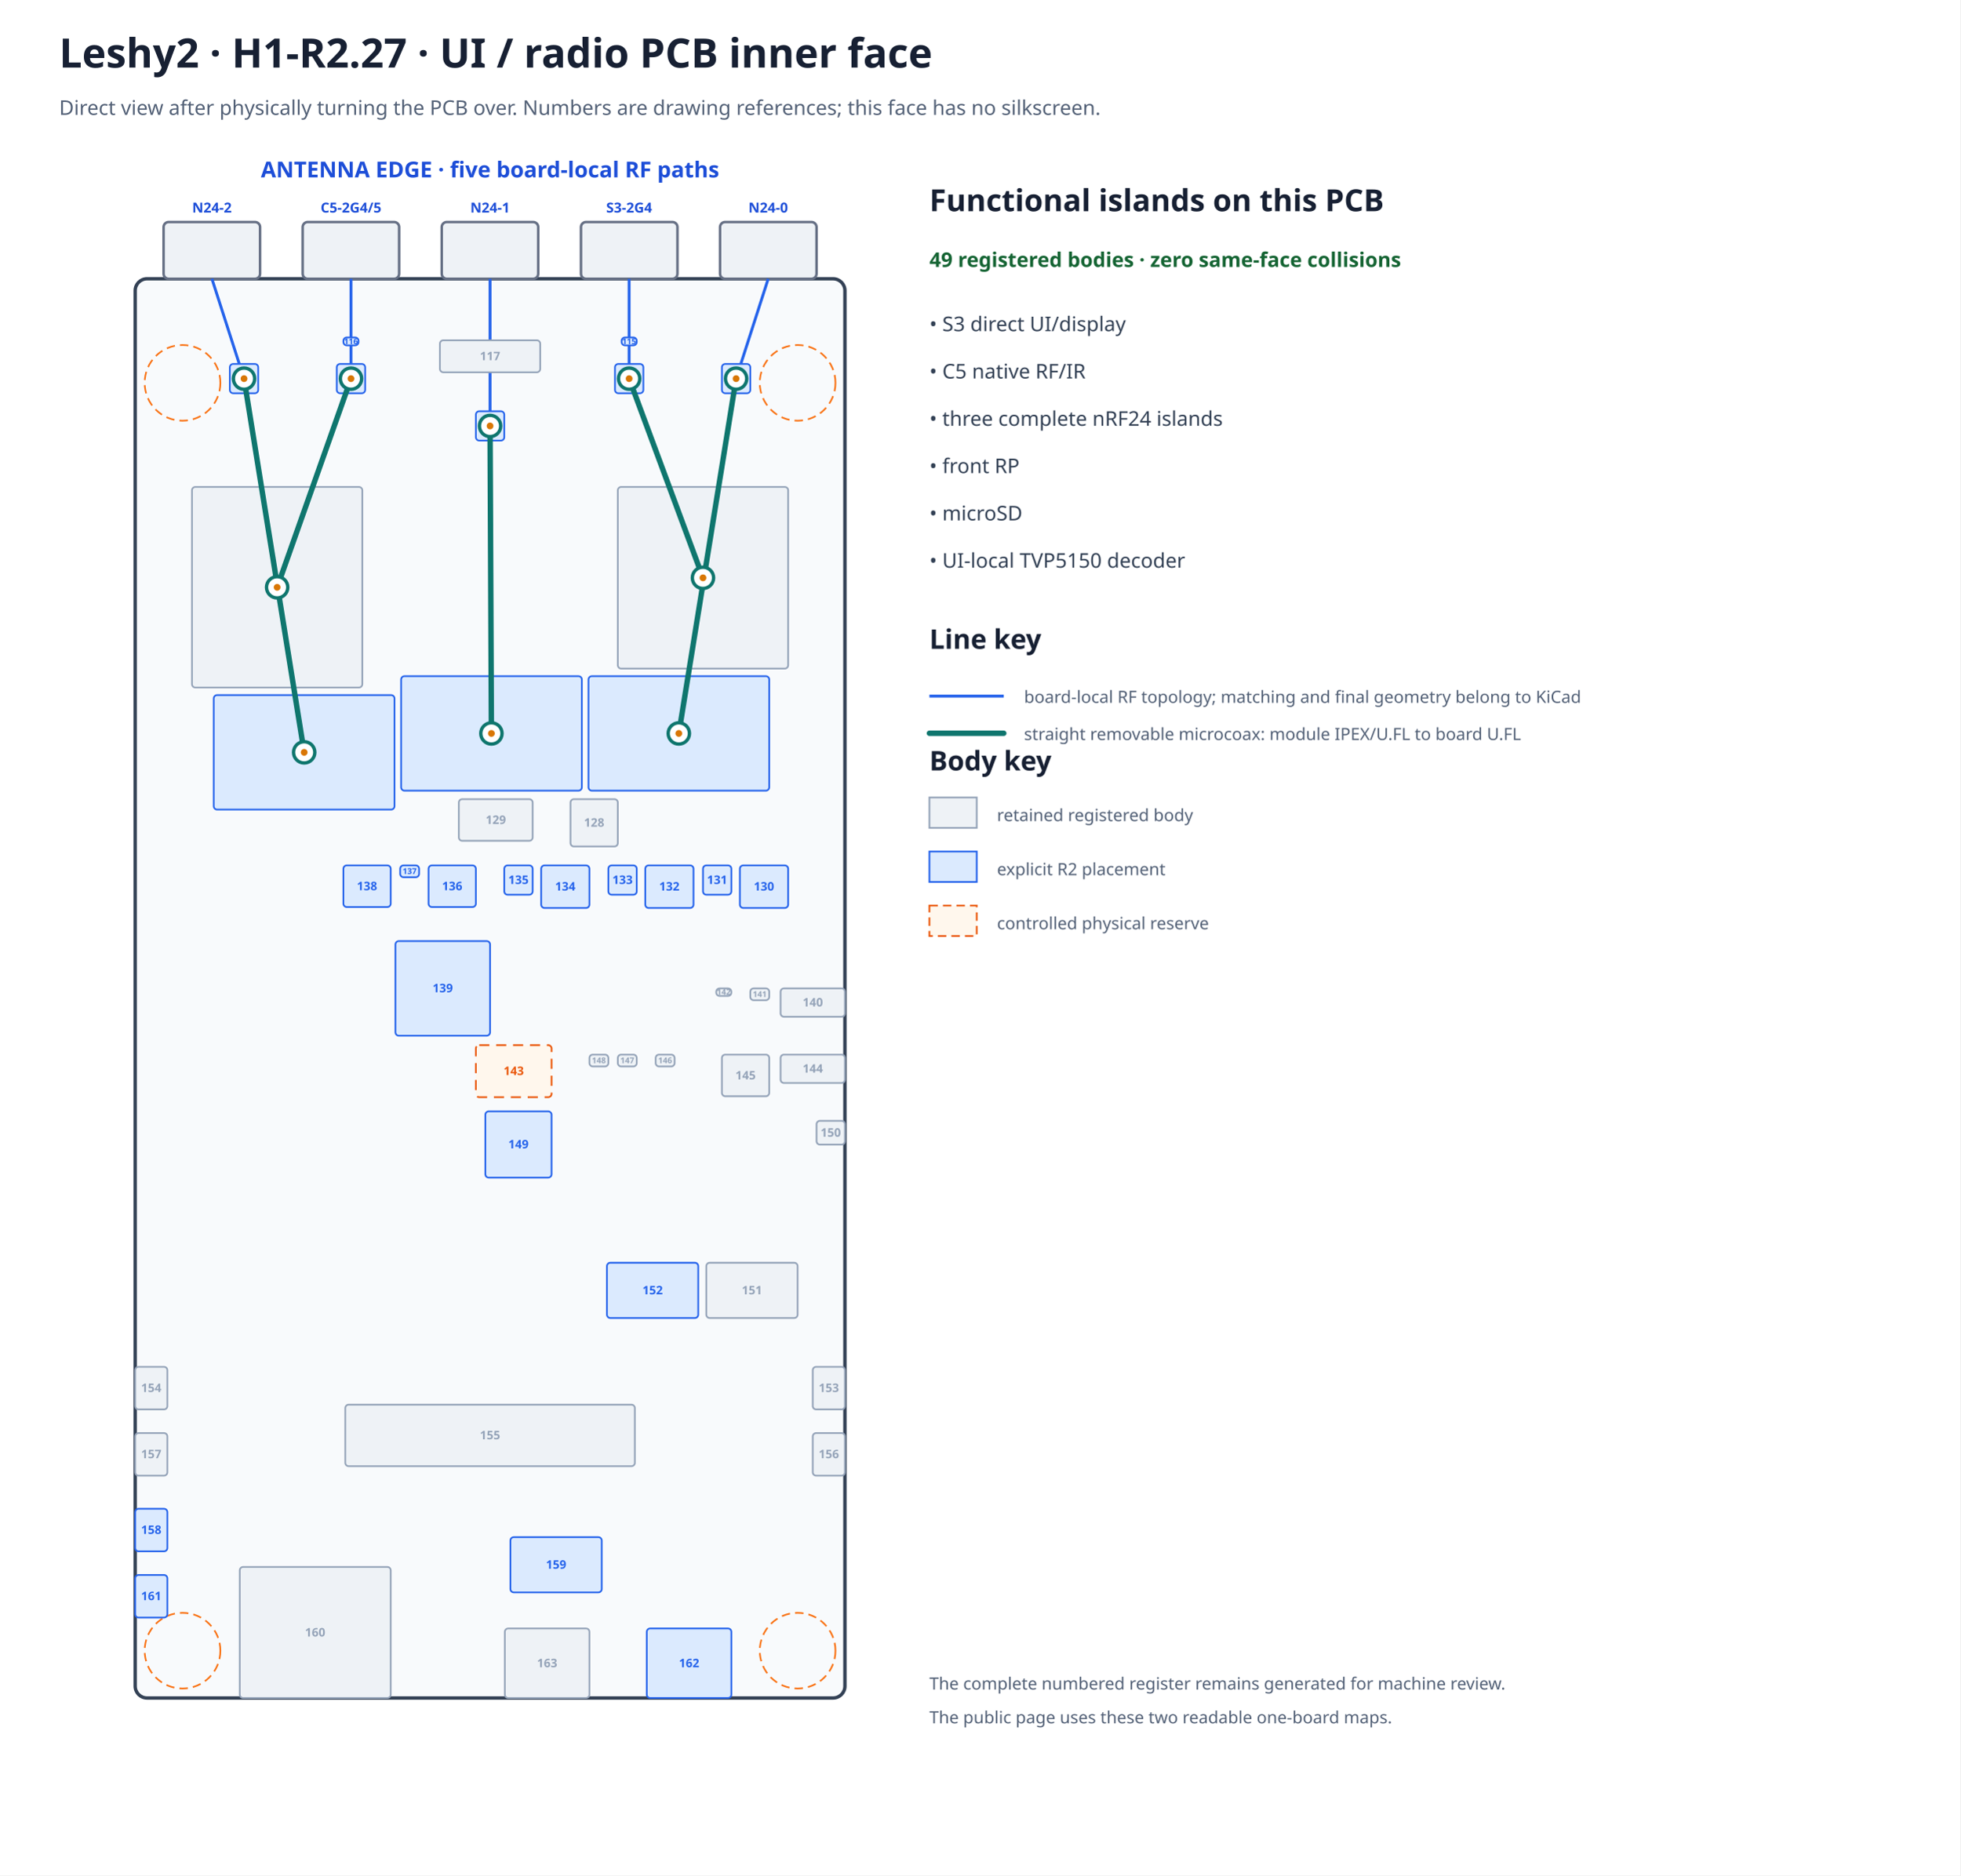
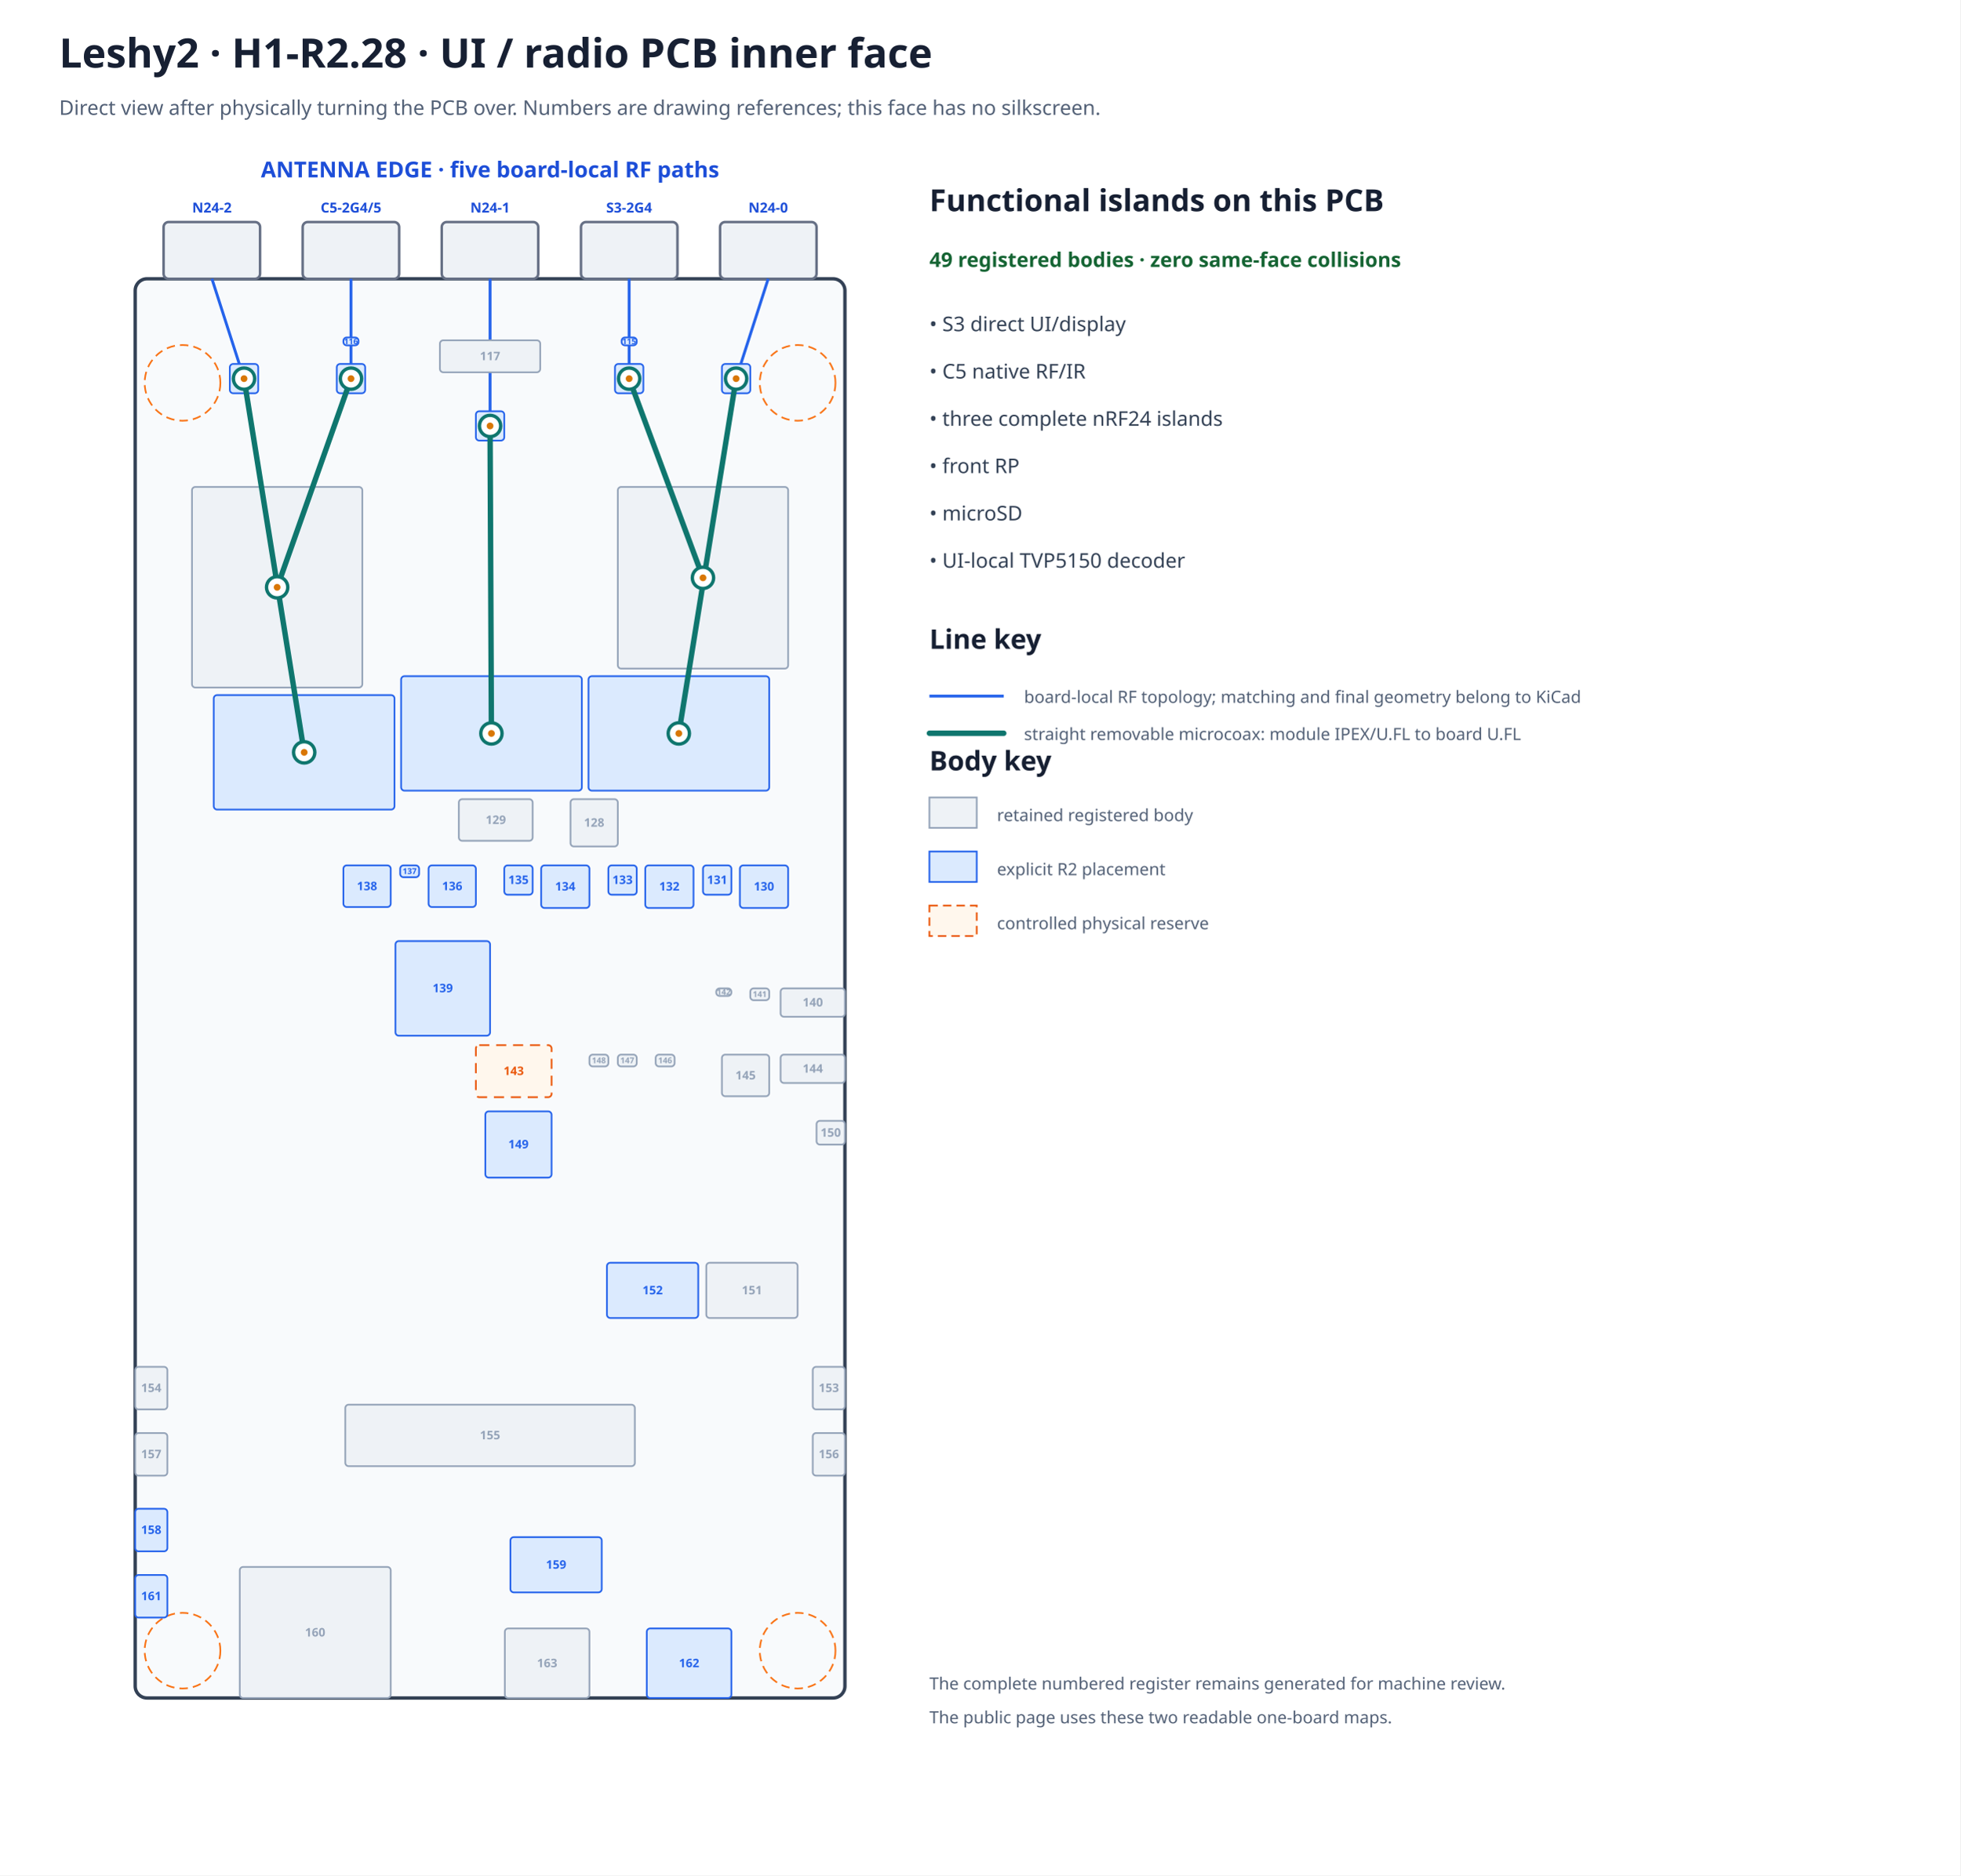
- <svg xmlns="http://www.w3.org/2000/svg" width="1160" height="1110" viewBox="0 0 1160 1110" data-marker="H1-R2.27" data-frame="ui-inner" data-inner-silkscreen="none">
+ <svg xmlns="http://www.w3.org/2000/svg" width="1160" height="1110" viewBox="0 0 1160 1110" data-marker="H1-R2.28" data-frame="ui-inner" data-inner-silkscreen="none">
  <rect width="100%" height="100%" fill="#ffffff" />
-   <text x="35.0" y="40.0" font-family="sans-serif" font-size="24" font-weight="bold" text-anchor="start" fill="#172033">Leshy2 · H1-R2.27 · UI / radio PCB inner face</text>
+   <text x="35.0" y="40.0" font-family="sans-serif" font-size="24" font-weight="bold" text-anchor="start" fill="#172033">Leshy2 · H1-R2.28 · UI / radio PCB inner face</text>
  <text x="35.0" y="68.0" font-family="sans-serif" font-size="12" font-weight="normal" text-anchor="start" fill="#526076">Direct view after physically turning the PCB over. Numbers are drawing references; this face has no silkscreen.</text>
  <text x="290.0" y="105.0" font-family="sans-serif" font-size="13" font-weight="bold" text-anchor="middle" fill="#1d4ed8">ANTENNA EDGE · five board-local RF paths</text>
  <rect x="80.0" y="165.0" width="420.0" height="840.0" rx="7" fill="#f8fafc" stroke="#334155" stroke-width="2" />
  <rect x="426.1" y="131.4" width="57.1" height="33.6" rx="3" fill="#eef2f6" stroke="#667085" stroke-width="1.5" />
  <text x="454.6" y="125.8" font-family="sans-serif" font-size="8.2" font-weight="bold" text-anchor="middle" fill="#1d4ed8">N24-0</text>
  <rect x="343.8" y="131.4" width="57.1" height="33.6" rx="3" fill="#eef2f6" stroke="#667085" stroke-width="1.5" />
  <text x="372.3" y="125.8" font-family="sans-serif" font-size="8.2" font-weight="bold" text-anchor="middle" fill="#1d4ed8">S3-2G4</text>
  <rect x="261.4" y="131.4" width="57.1" height="33.6" rx="3" fill="#eef2f6" stroke="#667085" stroke-width="1.5" />
  <text x="290.0" y="125.8" font-family="sans-serif" font-size="8.2" font-weight="bold" text-anchor="middle" fill="#1d4ed8">N24-1</text>
  <rect x="179.1" y="131.4" width="57.1" height="33.6" rx="3" fill="#eef2f6" stroke="#667085" stroke-width="1.5" />
  <text x="207.7" y="125.8" font-family="sans-serif" font-size="8.2" font-weight="bold" text-anchor="middle" fill="#1d4ed8">C5-2G4/5</text>
  <rect x="96.8" y="131.4" width="57.1" height="33.6" rx="3" fill="#eef2f6" stroke="#667085" stroke-width="1.5" />
  <text x="125.4" y="125.8" font-family="sans-serif" font-size="8.2" font-weight="bold" text-anchor="middle" fill="#1d4ed8">N24-2</text>
  <circle cx="472.0" cy="226.6" r="22.4" fill="none" stroke="#f97316" stroke-dasharray="5 3" />
  <circle cx="108.0" cy="226.6" r="22.4" fill="none" stroke="#f97316" stroke-dasharray="5 3" />
  <circle cx="472.0" cy="977.0" r="22.4" fill="none" stroke="#f97316" stroke-dasharray="5 3" />
  <circle cx="108.0" cy="977.0" r="22.4" fill="none" stroke="#f97316" stroke-dasharray="5 3" />
  <g id="antenna-pcb-topology" data-topology-source="r2" data-route-state="pre-ecad-topology-only">
    <polyline points="435.6,224.1 454.6,165.0" fill="none" stroke="#2563eb" stroke-width="1.7" data-path="N24-0" data-branch="main" data-medium="controlled-50-ohm-pcb" />
    <polyline points="372.3,224.1 372.3,202.1 372.3,165.0" fill="none" stroke="#2563eb" stroke-width="1.7" data-path="S3-2G4" data-branch="main" data-medium="controlled-50-ohm-pcb" />
    <polyline points="290.0,252.1 290.0,165.0" fill="none" stroke="#2563eb" stroke-width="1.7" data-path="N24-1" data-branch="main" data-medium="controlled-50-ohm-pcb" />
    <polyline points="207.7,224.1 207.7,202.1 207.7,165.0" fill="none" stroke="#2563eb" stroke-width="1.7" data-path="C5-2G4/5" data-branch="main" data-medium="controlled-50-ohm-pcb" />
    <polyline points="144.4,224.1 125.4,165.0" fill="none" stroke="#2563eb" stroke-width="1.7" data-path="N24-2" data-branch="main" data-medium="controlled-50-ohm-pcb" />
  </g>
  <rect x="367.84" y="199.72" width="8.96" height="4.70" rx="2" fill="#dbeafe" stroke="#2563eb" stroke-width="1" data-instance="s3_rf_coupler_r2" data-mpn="CP0603Q5425ENTR" />
  <text x="372.3" y="203.7" font-family="sans-serif" font-size="4.8" font-weight="bold" text-anchor="middle" fill="#2563eb">115</text>
  <rect x="203.20" y="199.72" width="8.96" height="4.70" rx="2" fill="#dbeafe" stroke="#2563eb" stroke-width="1" data-instance="c5_rf_coupler_r2" data-mpn="CP0603Q5425ENTR" />
  <text x="207.7" y="203.7" font-family="sans-serif" font-size="4.8" font-weight="bold" text-anchor="middle" fill="#2563eb">116</text>
  <rect x="260.32" y="201.40" width="59.36" height="18.93" rx="2" fill="#eef2f6" stroke="#94a3b8" stroke-width="1" data-instance="display_connector" data-mpn="Hirose DF40C(2.0)-40DS-0.4V(58)" />
  <text x="290.0" y="213.2" font-family="sans-serif" font-size="7.0" font-weight="bold" text-anchor="middle" fill="#94a3b8">117</text>
  <rect x="427.20" y="215.40" width="16.80" height="17.36" rx="2" fill="#dbeafe" stroke="#2563eb" stroke-width="1" data-instance="nrf0_rf_board_connector_r2" data-mpn="U.FL-R-SMT-1(10)" />
  <text x="435.6" y="226.4" font-family="sans-serif" font-size="7.0" font-weight="bold" text-anchor="middle" fill="#2563eb">118</text>
  <rect x="363.92" y="215.40" width="16.80" height="17.36" rx="2" fill="#dbeafe" stroke="#2563eb" stroke-width="1" data-instance="s3_rf_board_connector_r2" data-mpn="U.FL-R-SMT-1(10)" />
  <text x="372.3" y="226.4" font-family="sans-serif" font-size="7.0" font-weight="bold" text-anchor="middle" fill="#2563eb">119</text>
  <rect x="199.28" y="215.40" width="16.80" height="17.36" rx="2" fill="#dbeafe" stroke="#2563eb" stroke-width="1" data-instance="c5_rf_board_connector_r2" data-mpn="U.FL-R-SMT-1(10)" />
  <text x="207.7" y="226.4" font-family="sans-serif" font-size="7.0" font-weight="bold" text-anchor="middle" fill="#2563eb">120</text>
  <rect x="136.00" y="215.40" width="16.80" height="17.36" rx="2" fill="#dbeafe" stroke="#2563eb" stroke-width="1" data-instance="nrf2_rf_board_connector_r2" data-mpn="U.FL-R-SMT-1(10)" />
  <text x="144.4" y="226.4" font-family="sans-serif" font-size="7.0" font-weight="bold" text-anchor="middle" fill="#2563eb">121</text>
  <rect x="281.60" y="243.40" width="16.80" height="17.36" rx="2" fill="#dbeafe" stroke="#2563eb" stroke-width="1" data-instance="nrf1_rf_board_connector_r2" data-mpn="U.FL-R-SMT-1(10)" />
  <text x="290.0" y="254.4" font-family="sans-serif" font-size="7.0" font-weight="bold" text-anchor="middle" fill="#2563eb">122</text>
  <rect x="365.60" y="288.20" width="100.80" height="107.52" rx="2" fill="#eef2f6" stroke="#94a3b8" stroke-width="1" data-instance="s3" data-mpn="ESP32-S3-WROOM-1U-N16R8" />
  <text x="416.0" y="344.3" font-family="sans-serif" font-size="7.0" font-weight="bold" text-anchor="middle" fill="#94a3b8">123</text>
  <rect x="113.60" y="288.20" width="100.80" height="118.72" rx="2" fill="#eef2f6" stroke="#94a3b8" stroke-width="1" data-instance="c5" data-mpn="ESP32-C5-WROOM-1U-N8R8" />
  <text x="164.0" y="349.9" font-family="sans-serif" font-size="7.0" font-weight="bold" text-anchor="middle" fill="#94a3b8">124</text>
  <rect x="348.24" y="400.20" width="106.96" height="67.76" rx="2" fill="#dbeafe" stroke="#2563eb" stroke-width="1" data-instance="nrf0_r2" data-mpn="E01-ML01IPX" />
  <text x="401.7" y="436.4" font-family="sans-serif" font-size="7.0" font-weight="bold" text-anchor="middle" fill="#2563eb">125</text>
  <rect x="237.36" y="400.20" width="106.96" height="67.76" rx="2" fill="#dbeafe" stroke="#2563eb" stroke-width="1" data-instance="nrf1_r2" data-mpn="E01-ML01IPX" />
  <text x="290.8" y="436.4" font-family="sans-serif" font-size="7.0" font-weight="bold" text-anchor="middle" fill="#2563eb">126</text>
  <rect x="126.48" y="411.40" width="106.96" height="67.76" rx="2" fill="#dbeafe" stroke="#2563eb" stroke-width="1" data-instance="nrf2_r2" data-mpn="E01-ML01IPX" />
  <text x="180.0" y="447.6" font-family="sans-serif" font-size="7.0" font-weight="bold" text-anchor="middle" fill="#2563eb">127</text>
  <rect x="337.60" y="473.00" width="28.00" height="28.00" rx="2" fill="#eef2f6" stroke="#94a3b8" stroke-width="1" data-instance="slow_io" data-mpn="TCA6424ARGJR" />
  <text x="351.6" y="489.3" font-family="sans-serif" font-size="7.0" font-weight="bold" text-anchor="middle" fill="#94a3b8">128</text>
  <rect x="271.52" y="473.00" width="43.68" height="24.64" rx="2" fill="#eef2f6" stroke="#94a3b8" stroke-width="1" data-instance="ui_matrix_io" data-mpn="TCA9539PWR" />
  <text x="293.4" y="487.7" font-family="sans-serif" font-size="7.0" font-weight="bold" text-anchor="middle" fill="#94a3b8">129</text>
  <rect x="437.84" y="512.20" width="28.56" height="25.20" rx="2" fill="#dbeafe" stroke="#2563eb" stroke-width="1" data-instance="nrf0_host_buffer_r2" data-mpn="74LVC126APW,118" />
  <text x="452.1" y="527.1" font-family="sans-serif" font-size="7.0" font-weight="bold" text-anchor="middle" fill="#2563eb">130</text>
  <rect x="416.00" y="512.20" width="16.80" height="17.36" rx="2" fill="#dbeafe" stroke="#2563eb" stroke-width="1" data-instance="nrf0_return_buffer_r2" data-mpn="74LVC2G126DP,125" />
  <text x="424.4" y="523.2" font-family="sans-serif" font-size="7.0" font-weight="bold" text-anchor="middle" fill="#2563eb">131</text>
  <rect x="381.84" y="512.20" width="28.56" height="25.20" rx="2" fill="#dbeafe" stroke="#2563eb" stroke-width="1" data-instance="nrf1_host_buffer_r2" data-mpn="74LVC126APW,118" />
  <text x="396.1" y="527.1" font-family="sans-serif" font-size="7.0" font-weight="bold" text-anchor="middle" fill="#2563eb">132</text>
  <rect x="360.00" y="512.20" width="16.80" height="17.36" rx="2" fill="#dbeafe" stroke="#2563eb" stroke-width="1" data-instance="nrf1_return_buffer_r2" data-mpn="74LVC2G126DP,125" />
  <text x="368.4" y="523.2" font-family="sans-serif" font-size="7.0" font-weight="bold" text-anchor="middle" fill="#2563eb">133</text>
  <rect x="320.24" y="512.20" width="28.56" height="25.20" rx="2" fill="#dbeafe" stroke="#2563eb" stroke-width="1" data-instance="nrf2_host_buffer_r2" data-mpn="74LVC126APW,118" />
  <text x="334.5" y="527.1" font-family="sans-serif" font-size="7.0" font-weight="bold" text-anchor="middle" fill="#2563eb">134</text>
  <rect x="298.40" y="512.20" width="16.80" height="17.36" rx="2" fill="#dbeafe" stroke="#2563eb" stroke-width="1" data-instance="nrf2_return_buffer_r2" data-mpn="74LVC2G126DP,125" />
  <text x="306.8" y="523.2" font-family="sans-serif" font-size="7.0" font-weight="bold" text-anchor="middle" fill="#2563eb">135</text>
  <rect x="253.60" y="512.20" width="28.00" height="24.64" rx="2" fill="#dbeafe" stroke="#2563eb" stroke-width="1" data-instance="safe_gate_a_r2" data-mpn="SN74LVC08APWR" />
  <text x="267.6" y="526.9" font-family="sans-serif" font-size="7.0" font-weight="bold" text-anchor="middle" fill="#2563eb">136</text>
  <rect x="236.80" y="512.20" width="11.20" height="7.00" rx="2" fill="#dbeafe" stroke="#2563eb" stroke-width="1" data-instance="nrf_backup_gate_r2" data-mpn="SN74LVC1G08DCKR" />
  <text x="242.4" y="517.3" font-family="sans-serif" font-size="4.8" font-weight="bold" text-anchor="middle" fill="#2563eb">137</text>
  <rect x="203.20" y="512.20" width="28.00" height="24.64" rx="2" fill="#dbeafe" stroke="#2563eb" stroke-width="1" data-instance="nrf_evidence_cmp_r2" data-mpn="TLV1824PWR" />
  <text x="217.2" y="526.9" font-family="sans-serif" font-size="7.0" font-weight="bold" text-anchor="middle" fill="#2563eb">138</text>
  <rect x="234.00" y="557.00" width="56.00" height="56.00" rx="2" fill="#dbeafe" stroke="#2563eb" stroke-width="1" data-instance="hub_rp" data-mpn="SC1512-A4" />
  <text x="262.0" y="587.3" font-family="sans-serif" font-size="7.0" font-weight="bold" text-anchor="middle" fill="#2563eb">139</text>
  <rect x="461.92" y="585.00" width="38.08" height="16.80" rx="2" fill="#eef2f6" stroke="#94a3b8" stroke-width="1" data-instance="ir_demod" data-mpn="Vishay TSOP75238TT" />
  <text x="481.0" y="595.7" font-family="sans-serif" font-size="7.0" font-weight="bold" text-anchor="middle" fill="#94a3b8">140</text>
  <rect x="444.00" y="585.00" width="11.20" height="7.00" rx="2" fill="#eef2f6" stroke="#94a3b8" stroke-width="1" data-instance="ir_safe_gate" data-mpn="SN74LVC1G08DCKR" />
  <text x="449.6" y="590.1" font-family="sans-serif" font-size="4.8" font-weight="bold" text-anchor="middle" fill="#94a3b8">141</text>
  <rect x="423.84" y="585.00" width="8.96" height="4.48" rx="2" fill="#eef2f6" stroke="#94a3b8" stroke-width="1" data-instance="ui_zone_ntc" data-mpn="TDK B57332V5103F360" />
  <text x="428.3" y="588.8" font-family="sans-serif" font-size="4.8" font-weight="bold" text-anchor="middle" fill="#94a3b8">142</text>
  <rect x="281.60" y="618.60" width="44.80" height="30.80" rx="2" fill="#fff7ed" stroke="#ea580c" stroke-width="1" stroke-dasharray="6 4" data-instance="fpv_power_reserve" data-mpn="PHYSICAL RESERVE" />
  <text x="304.0" y="636.3" font-family="sans-serif" font-size="7.0" font-weight="bold" text-anchor="middle" fill="#ea580c">143</text>
  <rect x="461.92" y="624.20" width="38.08" height="16.80" rx="2" fill="#eef2f6" stroke="#94a3b8" stroke-width="1" data-instance="ir_carrier" data-mpn="Vishay TSMP95000TT" />
  <text x="481.0" y="634.9" font-family="sans-serif" font-size="7.0" font-weight="bold" text-anchor="middle" fill="#94a3b8">144</text>
  <rect x="427.20" y="624.20" width="28.00" height="24.64" rx="2" fill="#eef2f6" stroke="#94a3b8" stroke-width="1" data-instance="evidence_cmp_a" data-mpn="TLV1824PWR" />
  <text x="441.2" y="638.9" font-family="sans-serif" font-size="7.0" font-weight="bold" text-anchor="middle" fill="#94a3b8">145</text>
  <rect x="388.00" y="624.20" width="11.20" height="7.00" rx="2" fill="#eef2f6" stroke="#94a3b8" stroke-width="1" data-instance="safe_reset_sink_a" data-mpn="Diodes Incorporated 2N7002DW-7-F" />
  <text x="393.6" y="629.3" font-family="sans-serif" font-size="4.8" font-weight="bold" text-anchor="middle" fill="#94a3b8">146</text>
  <rect x="365.60" y="624.20" width="11.20" height="7.00" rx="2" fill="#eef2f6" stroke="#94a3b8" stroke-width="1" data-instance="safe_c5_reset_buffer" data-mpn="Texas Instruments SN74LVC1G06DCKR" />
  <text x="371.2" y="629.3" font-family="sans-serif" font-size="4.8" font-weight="bold" text-anchor="middle" fill="#94a3b8">147</text>
  <rect x="348.80" y="624.20" width="11.20" height="7.00" rx="2" fill="#eef2f6" stroke="#94a3b8" stroke-width="1" data-instance="safe_c5_fault_reset_buffer" data-mpn="SN74LVC1G07DCKR" />
  <text x="354.4" y="629.3" font-family="sans-serif" font-size="4.8" font-weight="bold" text-anchor="middle" fill="#94a3b8">148</text>
  <rect x="287.20" y="657.80" width="39.20" height="39.20" rx="2" fill="#dbeafe" stroke="#2563eb" stroke-width="1" data-instance="fpv_decoder" data-mpn="TVP5150AM1PBS" />
  <text x="306.8" y="679.7" font-family="sans-serif" font-size="7.0" font-weight="bold" text-anchor="middle" fill="#2563eb">149</text>
  <rect x="483.20" y="663.40" width="16.80" height="14.06" rx="2" fill="#eef2f6" stroke="#94a3b8" stroke-width="1" data-instance="ir_emitter" data-mpn="Vishay VSMY14940" />
  <text x="491.6" y="672.8" font-family="sans-serif" font-size="7.0" font-weight="bold" text-anchor="middle" fill="#94a3b8">150</text>
  <rect x="417.96" y="747.40" width="54.04" height="32.70" rx="2" fill="#eef2f6" stroke="#94a3b8" stroke-width="1" data-instance="s3_dbg_header" data-mpn="Samtec FTSH-105-01-L-DV-K-P-TR" />
  <text x="445.0" y="766.1" font-family="sans-serif" font-size="7.0" font-weight="bold" text-anchor="middle" fill="#94a3b8">151</text>
  <rect x="359.16" y="747.40" width="54.04" height="32.70" rx="2" fill="#dbeafe" stroke="#2563eb" stroke-width="1" data-instance="c5_dbg_header_r2" data-mpn="FTSH-105-01-L-DV-K-P-TR" />
  <text x="386.2" y="766.1" font-family="sans-serif" font-size="7.0" font-weight="bold" text-anchor="middle" fill="#2563eb">152</text>
  <rect x="480.96" y="809.00" width="19.04" height="25.20" rx="2" fill="#eef2f6" stroke="#94a3b8" stroke-width="1" data-instance="s3_reset_button" data-mpn="Alps Alpine SKRTLAE010" />
  <text x="490.5" y="823.9" font-family="sans-serif" font-size="7.0" font-weight="bold" text-anchor="middle" fill="#94a3b8">153</text>
  <rect x="80.00" y="809.00" width="19.04" height="25.20" rx="2" fill="#eef2f6" stroke="#94a3b8" stroke-width="1" data-instance="c5_reset_button" data-mpn="Alps Alpine SKRTLAE010" />
  <text x="89.5" y="823.9" font-family="sans-serif" font-size="7.0" font-weight="bold" text-anchor="middle" fill="#94a3b8">154</text>
  <rect x="204.32" y="831.40" width="171.36" height="36.40" rx="2" fill="#eef2f6" stroke="#94a3b8" stroke-width="1" data-instance="m1_ui_plug" data-mpn="Hirose FX8C-80P-SV1(92)" />
  <text x="290.0" y="851.9" font-family="sans-serif" font-size="7.0" font-weight="bold" text-anchor="middle" fill="#94a3b8">155</text>
  <rect x="480.96" y="848.20" width="19.04" height="25.20" rx="2" fill="#eef2f6" stroke="#94a3b8" stroke-width="1" data-instance="s3_boot_button" data-mpn="Alps Alpine SKRTLAE010" />
  <text x="490.5" y="863.1" font-family="sans-serif" font-size="7.0" font-weight="bold" text-anchor="middle" fill="#94a3b8">156</text>
  <rect x="80.00" y="848.20" width="19.04" height="25.20" rx="2" fill="#eef2f6" stroke="#94a3b8" stroke-width="1" data-instance="c5_boot_button" data-mpn="Alps Alpine SKRTLAE010" />
  <text x="89.5" y="863.1" font-family="sans-serif" font-size="7.0" font-weight="bold" text-anchor="middle" fill="#94a3b8">157</text>
  <rect x="80.00" y="893.00" width="19.04" height="25.20" rx="2" fill="#dbeafe" stroke="#2563eb" stroke-width="1" data-instance="hub_reset_button" data-mpn="SKRTLAE010" />
  <text x="89.5" y="907.9" font-family="sans-serif" font-size="7.0" font-weight="bold" text-anchor="middle" fill="#2563eb">158</text>
  <rect x="302.04" y="909.80" width="54.04" height="32.70" rx="2" fill="#dbeafe" stroke="#2563eb" stroke-width="1" data-instance="hub_dbg_header" data-mpn="FTSH-105-01-L-DV-K-P-TR" />
  <text x="329.1" y="928.5" font-family="sans-serif" font-size="7.0" font-weight="bold" text-anchor="middle" fill="#2563eb">159</text>
  <rect x="141.88" y="927.44" width="89.32" height="77.56" rx="2" fill="#eef2f6" stroke="#94a3b8" stroke-width="1" data-instance="sd" data-mpn="Hirose DM3AT-SF-PEJM5" />
  <text x="186.5" y="968.6" font-family="sans-serif" font-size="7.0" font-weight="bold" text-anchor="middle" fill="#94a3b8">160</text>
  <rect x="80.00" y="932.20" width="19.04" height="25.20" rx="2" fill="#dbeafe" stroke="#2563eb" stroke-width="1" data-instance="hub_boot_button" data-mpn="SKRTLAE010" />
  <text x="89.5" y="947.1" font-family="sans-serif" font-size="7.0" font-weight="bold" text-anchor="middle" fill="#2563eb">161</text>
  <rect x="382.74" y="963.84" width="50.06" height="41.16" rx="2" fill="#dbeafe" stroke="#2563eb" stroke-width="1" data-instance="hub_service_usb_connector" data-mpn="USB4105-GF-A" />
  <text x="407.8" y="986.8" font-family="sans-serif" font-size="7.0" font-weight="bold" text-anchor="middle" fill="#2563eb">162</text>
  <rect x="298.74" y="963.84" width="50.06" height="41.16" rx="2" fill="#eef2f6" stroke="#94a3b8" stroke-width="1" data-instance="c5_service_usb_connector" data-mpn="GCT USB4105-GF-A" />
  <text x="323.8" y="986.8" font-family="sans-serif" font-size="7.0" font-weight="bold" text-anchor="middle" fill="#94a3b8">163</text>
  <g id="antenna-removable-media" data-topology-source="r2">
    <polyline points="401.7,434.1 435.6,224.1" fill="none" stroke="#0f766e" stroke-width="3.2" stroke-linecap="round" data-path="N24-0" data-medium="removable-microcoax" />
    <polyline points="416.0,342.0 372.3,224.1" fill="none" stroke="#0f766e" stroke-width="3.2" stroke-linecap="round" data-path="S3-2G4" data-medium="removable-microcoax" />
    <polyline points="290.8,434.1 290.0,252.1" fill="none" stroke="#0f766e" stroke-width="3.2" stroke-linecap="round" data-path="N24-1" data-medium="removable-microcoax" />
    <polyline points="164.0,347.6 207.7,224.1" fill="none" stroke="#0f766e" stroke-width="3.2" stroke-linecap="round" data-path="C5-2G4/5" data-medium="removable-microcoax" />
    <polyline points="180.0,445.3 144.4,224.1" fill="none" stroke="#0f766e" stroke-width="3.2" stroke-linecap="round" data-path="N24-2" data-medium="removable-microcoax" />
    <circle cx="401.7" cy="434.1" r="6.3" fill="#ffffff" stroke="#0f766e" stroke-width="2" data-path="N24-0" data-part="module-rf-connector" data-connector-kind="IPEX" />
    <circle cx="401.7" cy="434.1" r="2.0" fill="#d97706" />
    <circle cx="435.6" cy="224.1" r="6.3" fill="#ffffff" stroke="#0f766e" stroke-width="2" data-path="N24-0" data-part="board-ufl" data-connector-kind="U.FL" data-mpn="U.FL-R-SMT-1(10)" />
    <circle cx="435.6" cy="224.1" r="2.0" fill="#d97706" />
    <circle cx="416.0" cy="342.0" r="6.3" fill="#ffffff" stroke="#0f766e" stroke-width="2" data-path="S3-2G4" data-part="module-rf-connector" data-connector-kind="U.FL" />
    <circle cx="416.0" cy="342.0" r="2.0" fill="#d97706" />
    <circle cx="372.3" cy="224.1" r="6.3" fill="#ffffff" stroke="#0f766e" stroke-width="2" data-path="S3-2G4" data-part="board-ufl" data-connector-kind="U.FL" data-mpn="U.FL-R-SMT-1(10)" />
    <circle cx="372.3" cy="224.1" r="2.0" fill="#d97706" />
    <circle cx="290.8" cy="434.1" r="6.3" fill="#ffffff" stroke="#0f766e" stroke-width="2" data-path="N24-1" data-part="module-rf-connector" data-connector-kind="IPEX" />
    <circle cx="290.8" cy="434.1" r="2.0" fill="#d97706" />
    <circle cx="290.0" cy="252.1" r="6.3" fill="#ffffff" stroke="#0f766e" stroke-width="2" data-path="N24-1" data-part="board-ufl" data-connector-kind="U.FL" data-mpn="U.FL-R-SMT-1(10)" />
    <circle cx="290.0" cy="252.1" r="2.0" fill="#d97706" />
    <circle cx="164.0" cy="347.6" r="6.3" fill="#ffffff" stroke="#0f766e" stroke-width="2" data-path="C5-2G4/5" data-part="module-rf-connector" data-connector-kind="U.FL" />
    <circle cx="164.0" cy="347.6" r="2.0" fill="#d97706" />
    <circle cx="207.7" cy="224.1" r="6.3" fill="#ffffff" stroke="#0f766e" stroke-width="2" data-path="C5-2G4/5" data-part="board-ufl" data-connector-kind="U.FL" data-mpn="U.FL-R-SMT-1(10)" />
    <circle cx="207.7" cy="224.1" r="2.0" fill="#d97706" />
    <circle cx="180.0" cy="445.3" r="6.3" fill="#ffffff" stroke="#0f766e" stroke-width="2" data-path="N24-2" data-part="module-rf-connector" data-connector-kind="IPEX" />
    <circle cx="180.0" cy="445.3" r="2.0" fill="#d97706" />
    <circle cx="144.4" cy="224.1" r="6.3" fill="#ffffff" stroke="#0f766e" stroke-width="2" data-path="N24-2" data-part="board-ufl" data-connector-kind="U.FL" data-mpn="U.FL-R-SMT-1(10)" />
    <circle cx="144.4" cy="224.1" r="2.0" fill="#d97706" />
  </g>
  <text x="550.0" y="125.0" font-family="sans-serif" font-size="18" font-weight="bold" text-anchor="start" fill="#172033">Functional islands on this PCB</text>
  <text x="550.0" y="158.0" font-family="sans-serif" font-size="12" font-weight="bold" text-anchor="start" fill="#166534">49 registered bodies · zero same-face collisions</text>
  <text x="550.0" y="196.0" font-family="sans-serif" font-size="12" font-weight="normal" text-anchor="start" fill="#334155">• S3 direct UI/display</text>
  <text x="550.0" y="224.0" font-family="sans-serif" font-size="12" font-weight="normal" text-anchor="start" fill="#334155">• C5 native RF/IR</text>
  <text x="550.0" y="252.0" font-family="sans-serif" font-size="12" font-weight="normal" text-anchor="start" fill="#334155">• three complete nRF24 islands</text>
  <text x="550.0" y="280.0" font-family="sans-serif" font-size="12" font-weight="normal" text-anchor="start" fill="#334155">• front RP</text>
  <text x="550.0" y="308.0" font-family="sans-serif" font-size="12" font-weight="normal" text-anchor="start" fill="#334155">• microSD</text>
  <text x="550.0" y="336.0" font-family="sans-serif" font-size="12" font-weight="normal" text-anchor="start" fill="#334155">• UI-local TVP5150 decoder</text>
  <text x="550.0" y="384.0" font-family="sans-serif" font-size="16" font-weight="bold" text-anchor="start" fill="#172033">Line key</text>
  <line x1="550" y1="412" x2="594" y2="412" stroke="#2563eb" stroke-width="1.7" />
  <text x="606.0" y="416.0" font-family="sans-serif" font-size="10" font-weight="normal" text-anchor="start" fill="#526076">board-local RF topology; matching and final geometry belong to KiCad</text>
  <line x1="550" y1="434" x2="594" y2="434" stroke="#0f766e" stroke-width="3.2" stroke-linecap="round" />
  <text x="606.0" y="438.0" font-family="sans-serif" font-size="10" font-weight="normal" text-anchor="start" fill="#526076">straight removable microcoax: module IPEX/U.FL to board U.FL</text>
  <text x="550.0" y="456.0" font-family="sans-serif" font-size="16" font-weight="bold" text-anchor="start" fill="#172033">Body key</text>
  <rect x="550" y="472.0" width="28" height="18" fill="#eef2f6" stroke="#94a3b8" />
  <text x="590.0" y="486.0" font-family="sans-serif" font-size="10" font-weight="normal" text-anchor="start" fill="#526076">retained registered body</text>
  <rect x="550" y="504.0" width="28" height="18" fill="#dbeafe" stroke="#2563eb" />
  <text x="590.0" y="518.0" font-family="sans-serif" font-size="10" font-weight="normal" text-anchor="start" fill="#526076">explicit R2 placement</text>
  <rect x="550" y="536.0" width="28" height="18" fill="#fff7ed" stroke="#ea580c" stroke-dasharray="5 3" />
  <text x="590.0" y="550.0" font-family="sans-serif" font-size="10" font-weight="normal" text-anchor="start" fill="#526076">controlled physical reserve</text>
  <text x="550.0" y="1000.0" font-family="sans-serif" font-size="10" font-weight="normal" text-anchor="start" fill="#526076">The complete numbered register remains generated for machine review.</text>
  <text x="550.0" y="1020.0" font-family="sans-serif" font-size="10" font-weight="normal" text-anchor="start" fill="#526076">The public page uses these two readable one-board maps.</text>
</svg>
